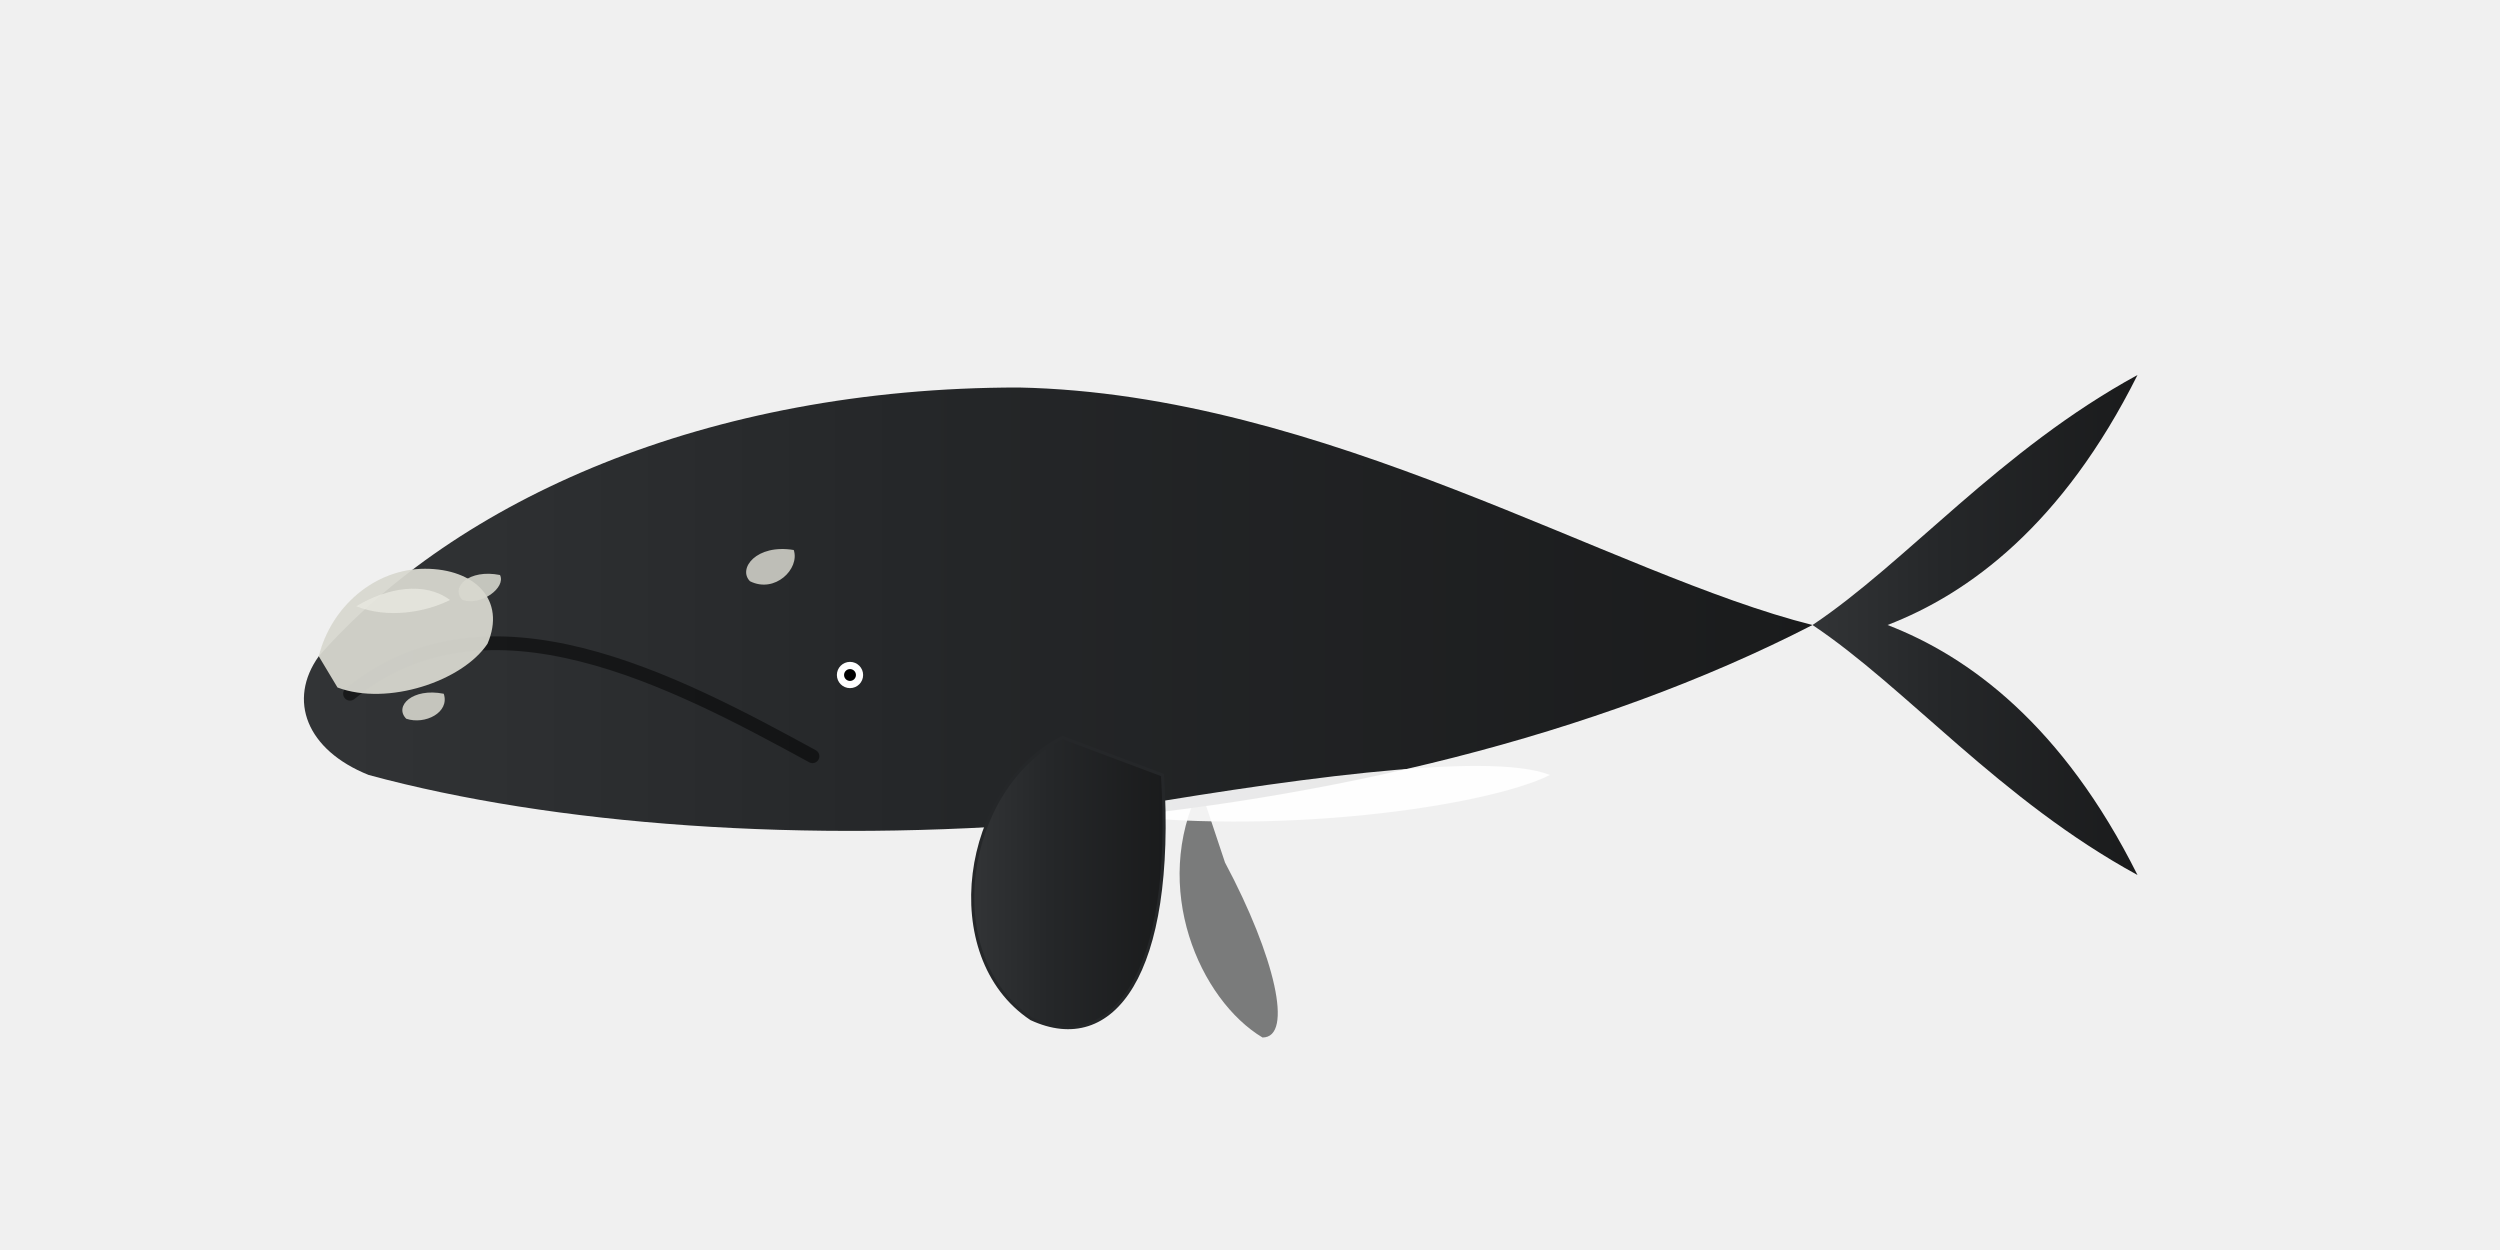
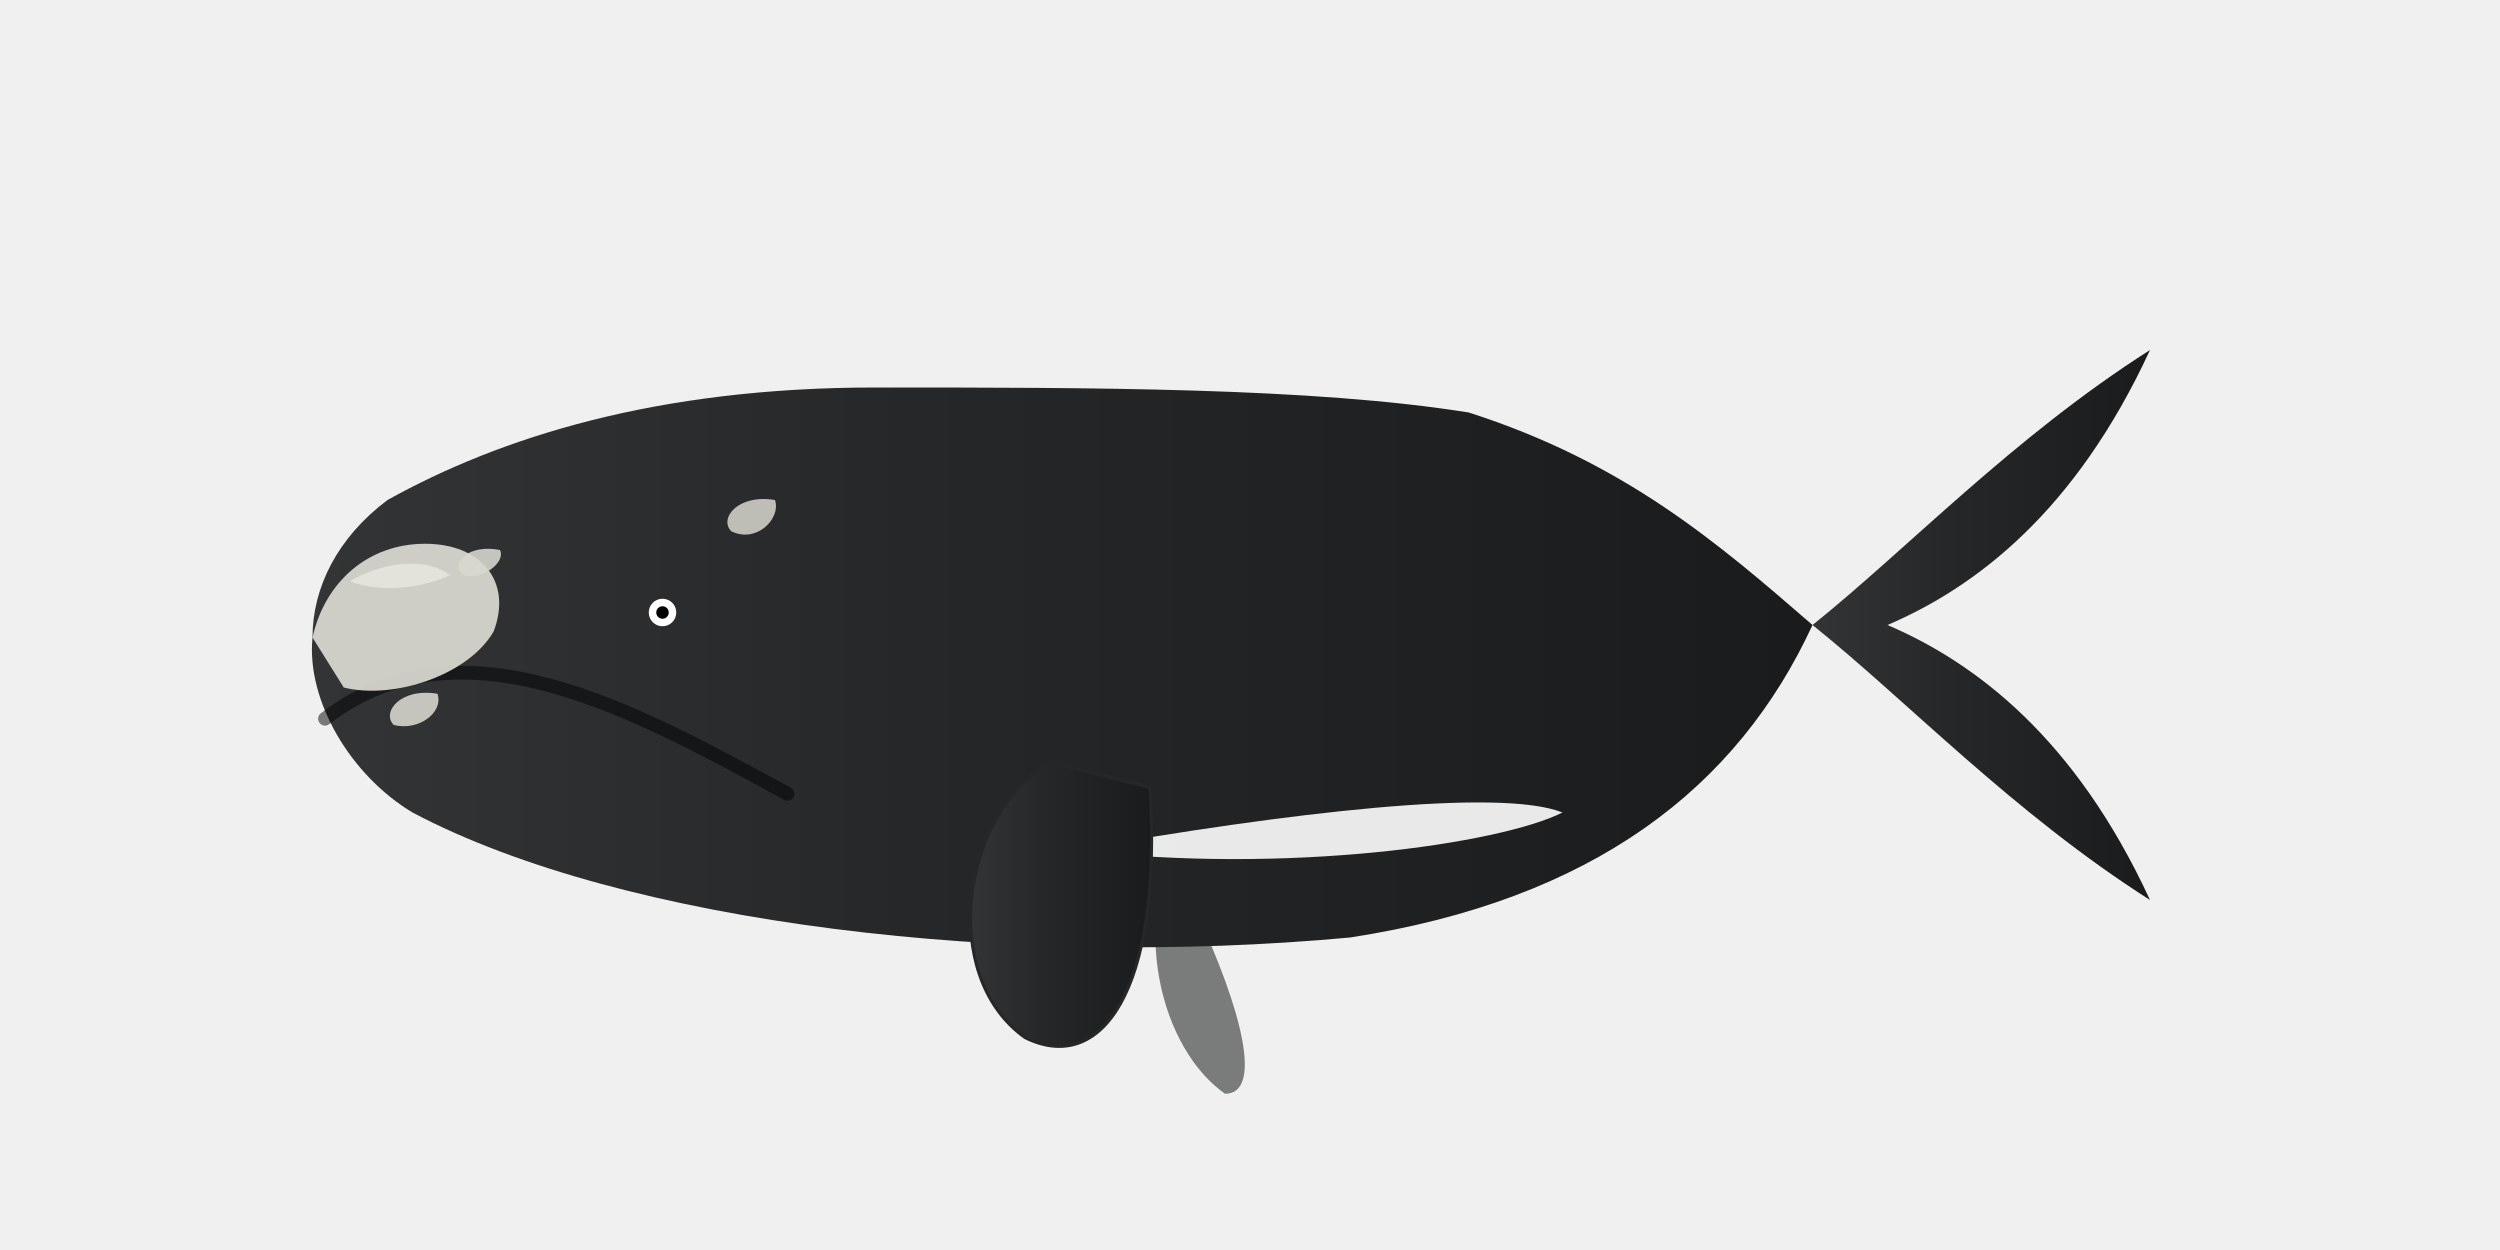
<svg xmlns="http://www.w3.org/2000/svg" viewBox="0 0 400 200">
  <defs>
    <linearGradient id="right-skin" x1="100%" y1="0%" x2="0%" y2="0%">
      <stop offset="0%" stop-color="#1a1b1c" />
      <stop offset="60%" stop-color="#252729" />
      <stop offset="100%" stop-color="#323436" />
    </linearGradient>
  </defs>
  <g class="whale-container">
    <g class="flipper-back">
-       <path d="M 192,126 C 184,142 192,160 202,166 C 207,166 204,153 196,138 Z" fill="#1a1b1c" opacity="0.55" />
+       <path d="M 190,130 C 180,148 186,168 196,175 C 202,175 199,162 191,145 Z" fill="#1a1b1c" opacity="0.55" />
    </g>
    <g class="tail-fin" style="transform-origin: 290px 100px; transform-box: view-box;">
-       <path d="M 290,100 C 305,90 320,72 342,60 C 330,84 315,95 302,100 C 315,105 330,116 342,140 C 320,128 305,110 290,100 Z" fill="url(#right-skin)" />
+       <path d="M 290,100 C 305,88 322,70 344,56 C 332,82 316,94 302,100 C 316,106 332,118 344,144 C 322,130 305,112 290,100 Z" fill="url(#right-skin)" />
    </g>
    <g class="body">
-       <path d="M 290,100 C 258,92 212,63 163,62 C 113,62 73,80 51,105 C 46,112 49,120 59,124 C 118,140 220,136 290,100 Z" fill="url(#right-skin)" />
-       <path d="M 175,130 C 204,134 238,129 248,124 C 238,120 204,125 175,130 Z" fill="#ffffff" opacity="0.9" />
-       <path d="M 130,121 C 108,109 78,93 56,111" stroke="rgba(0,0,0,0.5)" stroke-width="2.2" fill="none" stroke-linecap="round" />
-       <path d="M 51,105 C 53,97 60,91 68,91 C 76,91 81,96 78,103 C 74,109 62,113 54,110 Z" fill="#d8d8cf" opacity="0.94" />
-       <path d="M 57,97 C 62,94 68,93 72,96 C 68,98 62,99 57,97 Z" fill="#eaeae2" opacity="0.75" />
-       <path d="M 80,92 C 75,91 72,94 74,96 C 77,97 81,94 80,92 Z" fill="#d8d8cf" opacity="0.88" />
-       <path d="M 71,111 C 66,110 63,113 65,115 C 68,116 72,114 71,111 Z" fill="#d8d8cf" opacity="0.88" />
-       <path d="M 127,88 C 121,87 118,91 120,93 C 124,95 128,91 127,88 Z" fill="#d8d8cf" opacity="0.85" />
-       <circle cx="136" cy="108" r="2.1" fill="#ffffff" />
-       <circle cx="136" cy="108" r="0.95" fill="#000000" />
+       <path d="M 290,100 C 275,87 260,74 235,66 C 210,62 175,62 140,62 C 105,62 80,70 62,80 C 54,86 50,94 50,102 C 49,112 56,124 66,130 C 100,148 162,155 216,150 C 255,144 278,126 290,100 Z" fill="url(#right-skin)" />
+       <path d="M 172,136 C 206,140 240,135 250,130 C 240,126 206,130 172,136 Z" fill="#ffffff" opacity="0.9" />
+       <path d="M 126,127 C 102,114 74,98 52,115" stroke="rgba(0,0,0,0.5)" stroke-width="2.2" fill="none" stroke-linecap="round" />
+       <path d="M 50,102 C 52,93 59,87 68,87 C 77,87 82,93 79,101 C 75,108 63,112 55,110 Z" fill="#d8d8cf" opacity="0.94" />
+       <path d="M 56,93 C 61,90 68,89 72,92 C 68,94 61,95 56,93 Z" fill="#eaeae2" opacity="0.75" />
+       <path d="M 80,88 C 75,87 72,90 74,92 C 77,93 81,90 80,88 Z" fill="#d8d8cf" opacity="0.88" />
+       <path d="M 70,111 C 64,110 61,114 63,116 C 67,117 71,114 70,111 Z" fill="#d8d8cf" opacity="0.88" />
+       <path d="M 124,80 C 118,79 115,83 117,85 C 121,87 125,83 124,80 Z" fill="#d8d8cf" opacity="0.85" />
+       <circle cx="106" cy="98" r="2.2" fill="#ffffff" />
+       <circle cx="106" cy="98" r="1" fill="#000000" />
    </g>
-     <g class="flipper-front" style="transform-origin: 170px 118px; transform-box: view-box;">
-       <path d="M 170,118 C 154,126 150,153 165,163 C 178,169 188,156 186,124 Z" fill="url(#right-skin)" stroke="#252729" stroke-width="0.5" />
+     <g class="flipper-front" style="transform-origin: 168px 122px; transform-box: view-box;">
+       <path d="M 168,122 C 154,130 150,156 164,166 C 176,172 186,159 184,126 Z" fill="url(#right-skin)" stroke="#252729" stroke-width="0.5" />
    </g>
  </g>
</svg>
